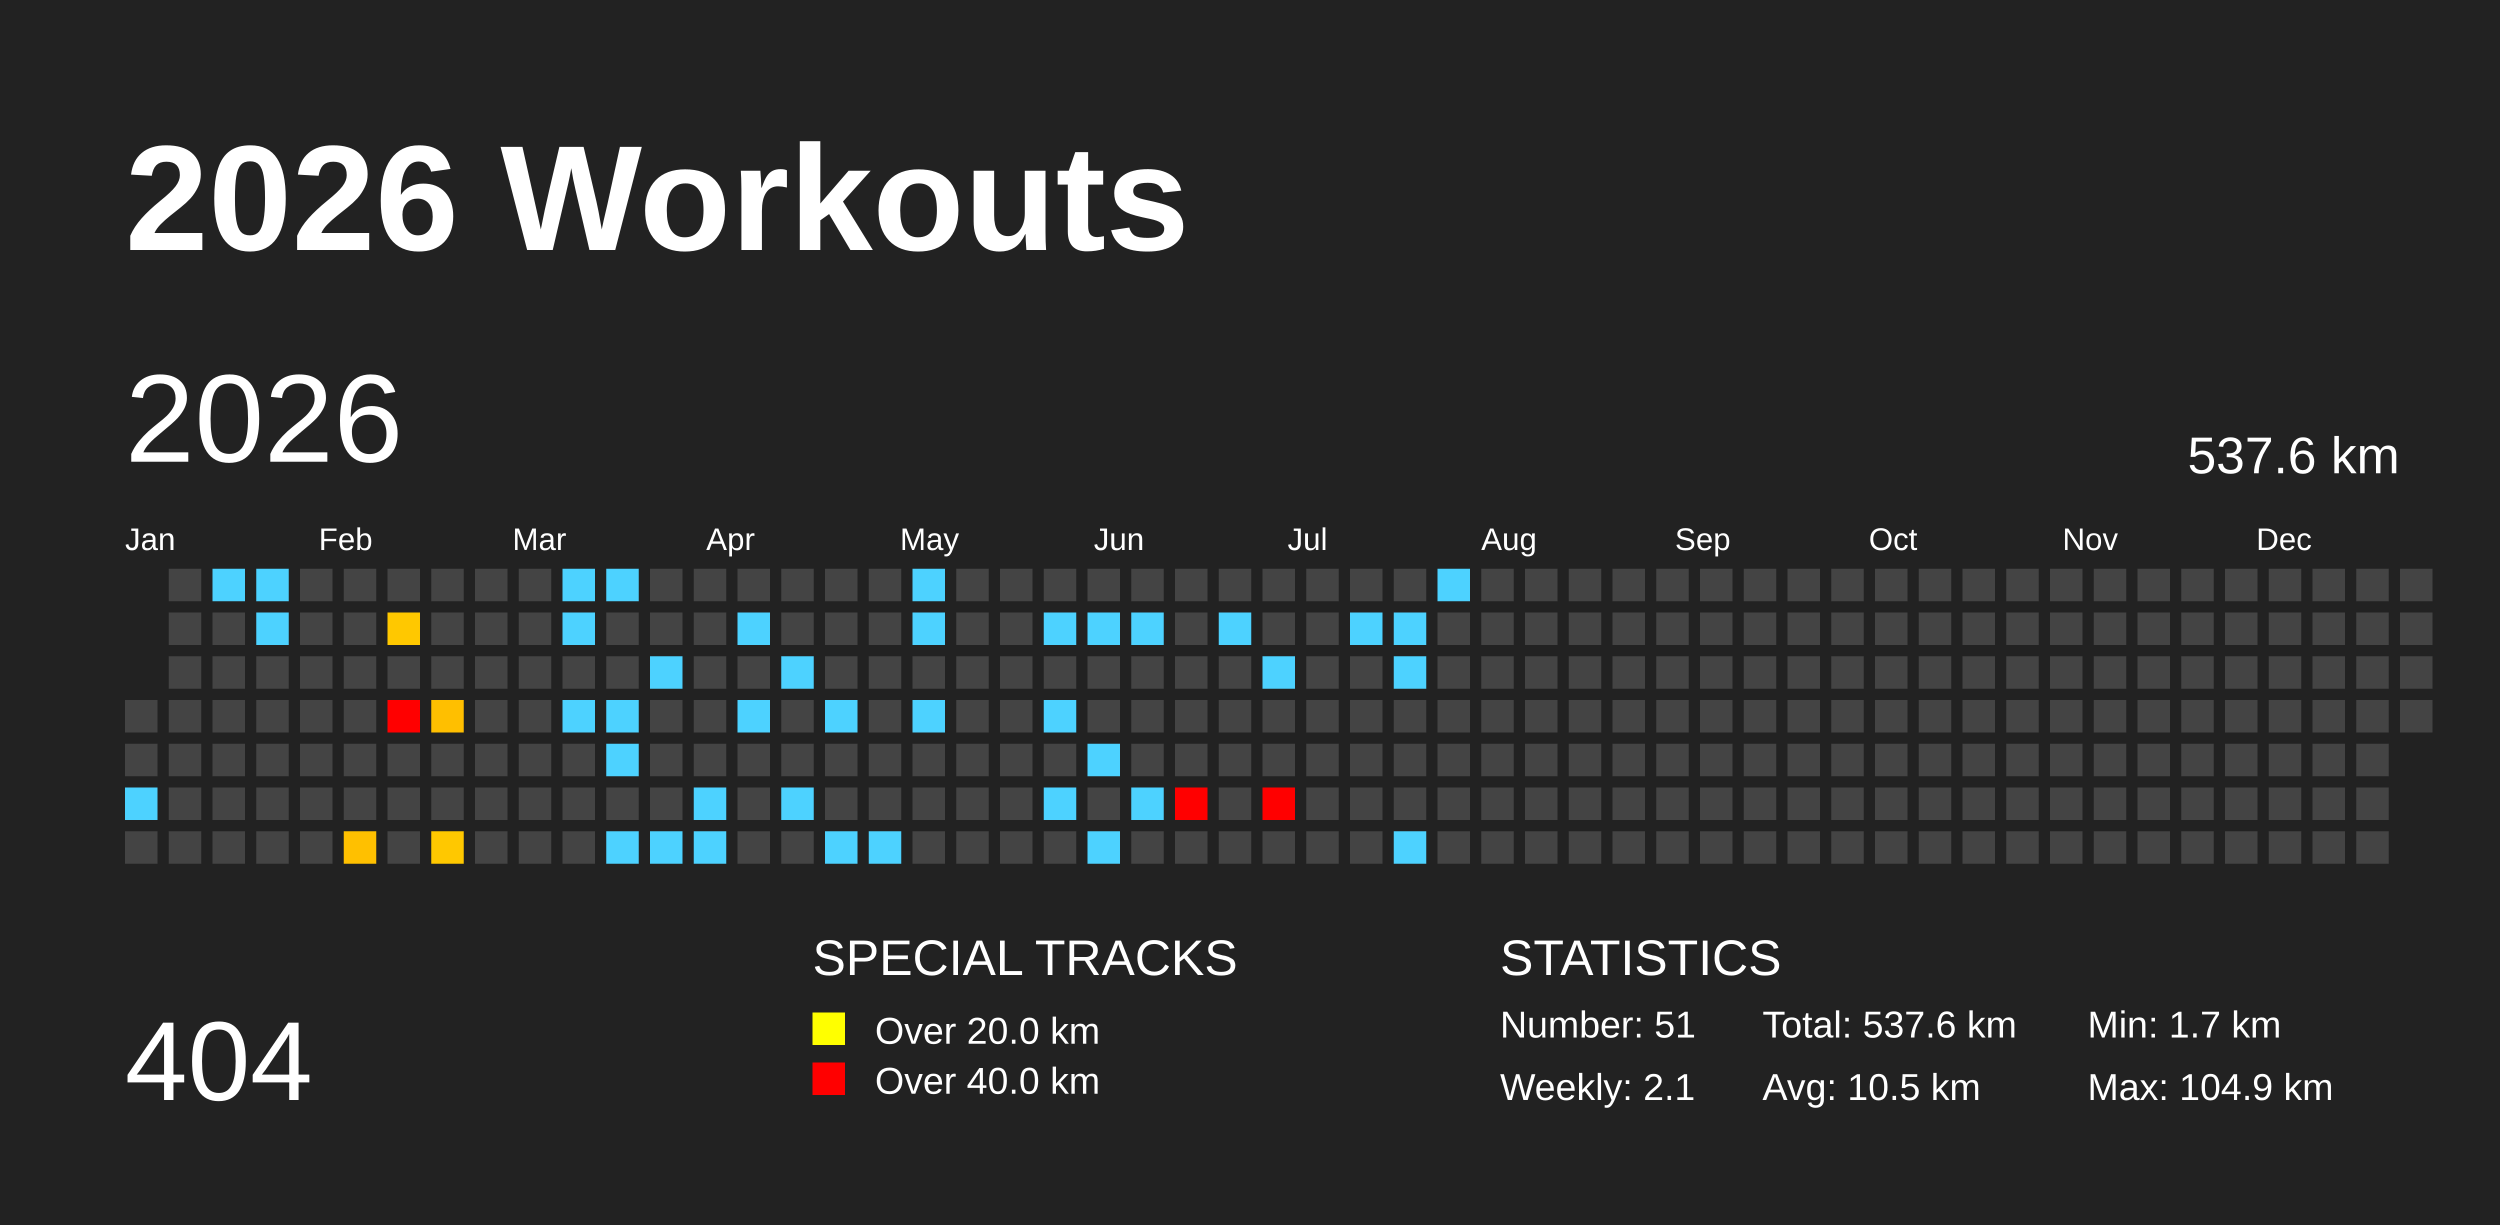
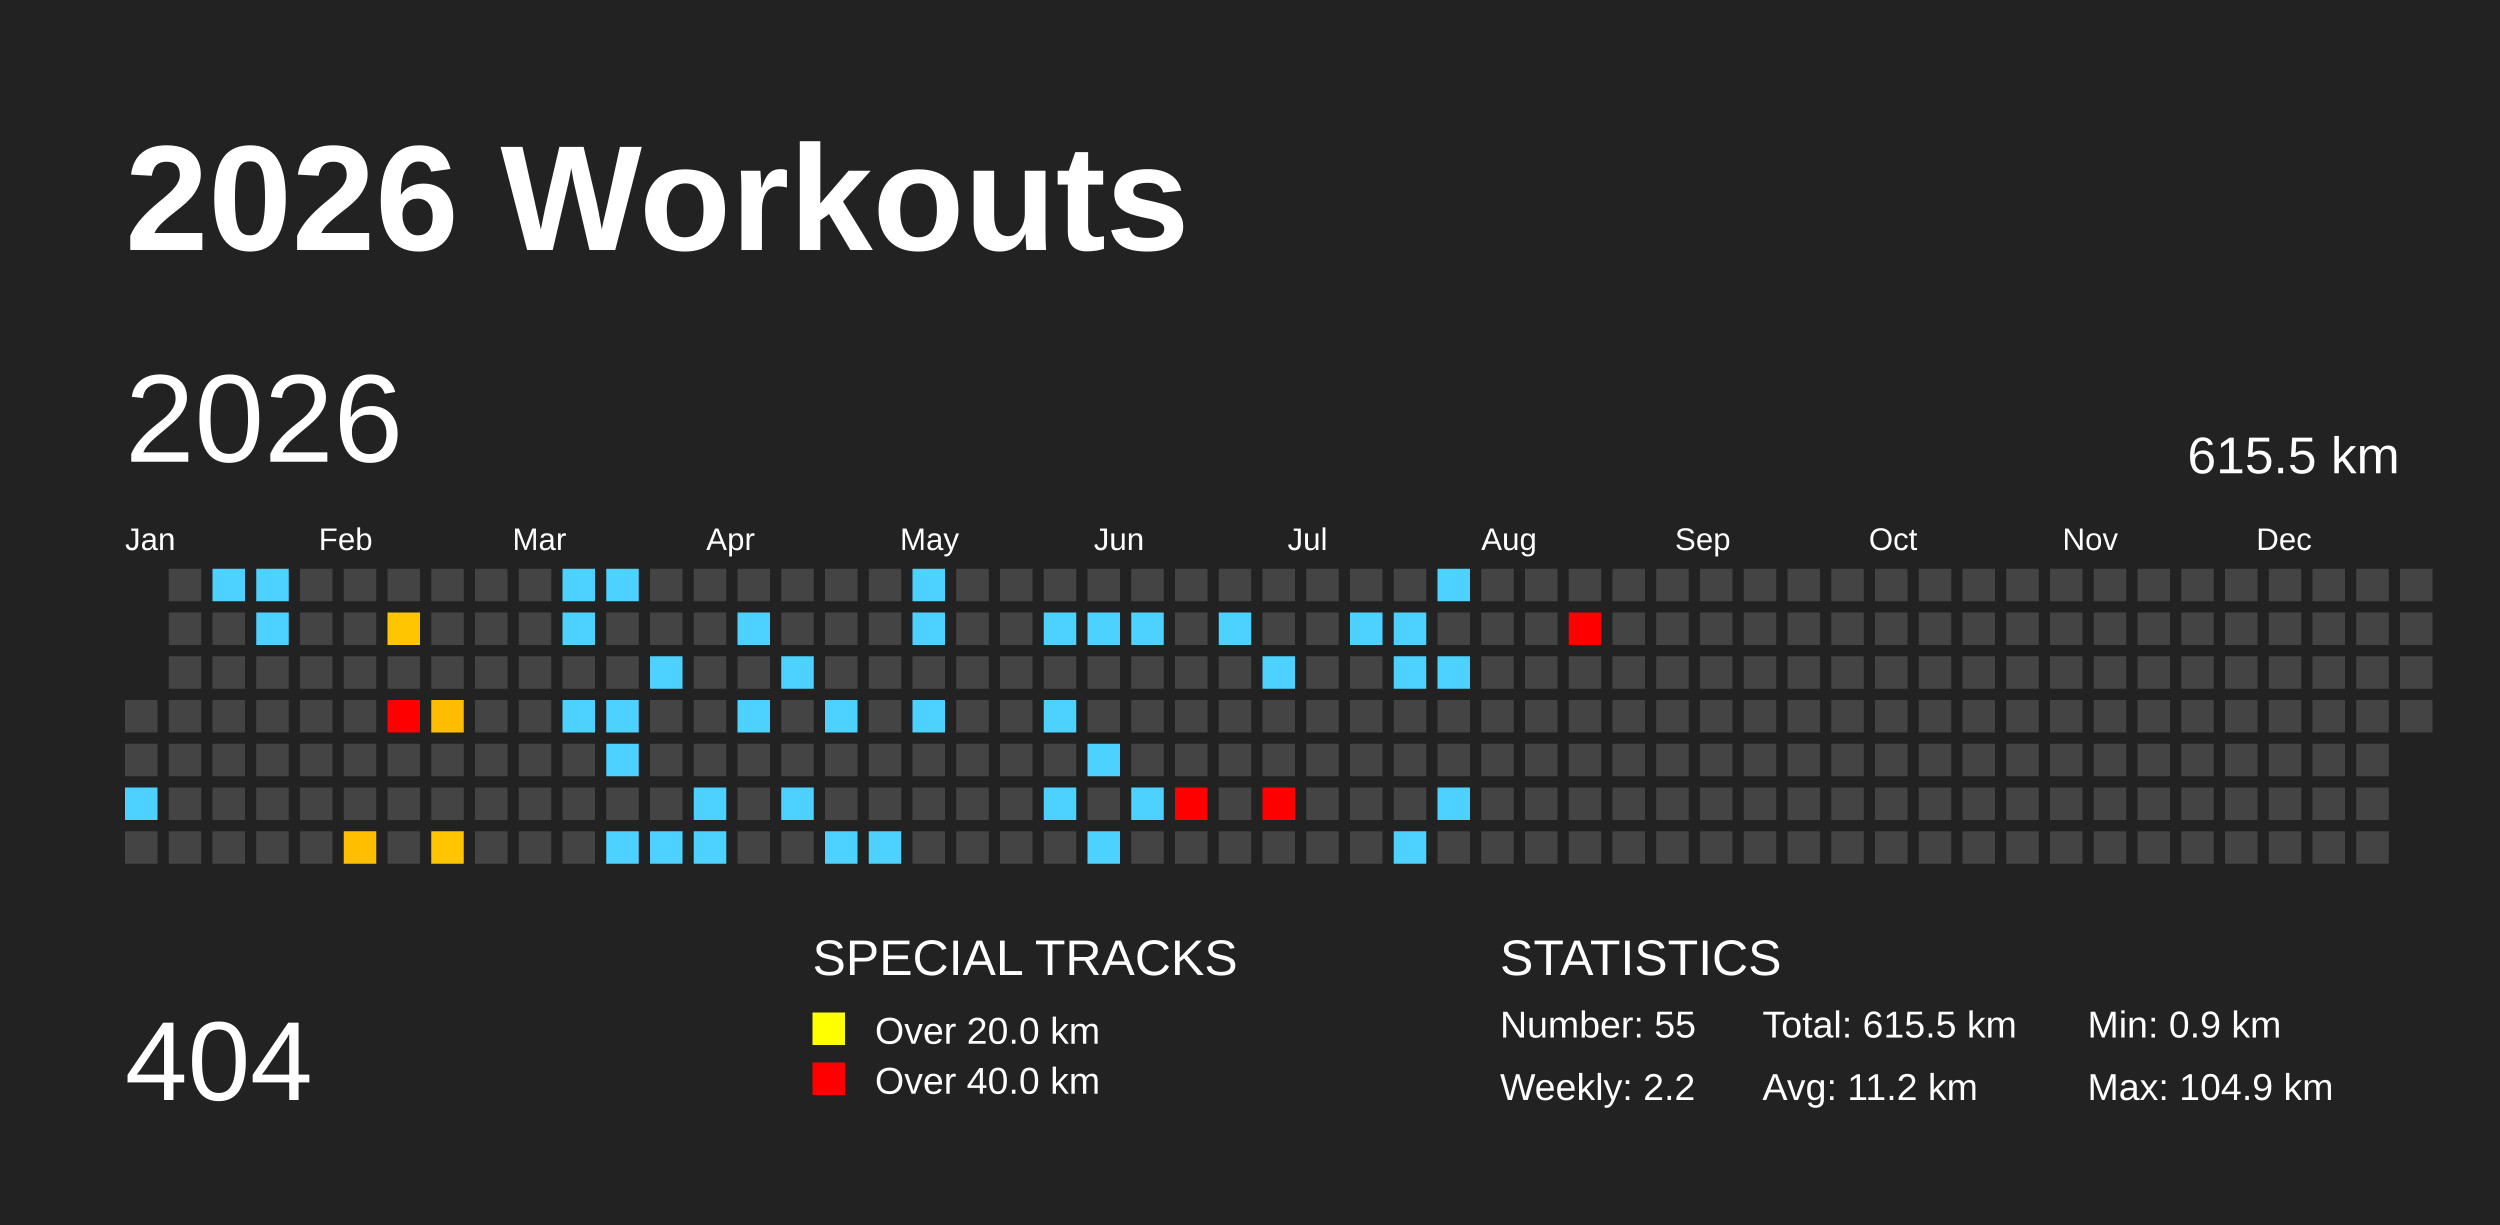
<svg xmlns="http://www.w3.org/2000/svg" baseProfile="full" height="98mm" version="1.1" viewBox="0,0,200,98" width="200mm">
  <defs>
    <pattern height="2" id="indoor-stripe" patternUnits="userSpaceOnUse" width="2">
      <line stroke="white" stroke-opacity="0.45" stroke-width="0.5" x1="0" x2="2" y1="2" y2="0" />
    </pattern>
  </defs>
  <rect fill="#222222" height="98" width="200" x="0" y="0" />
  <text fill="#FFFFFF" style="font-size:12px; font-family:Arial; font-weight:bold;" x="10" y="20">2026 Workouts</text>
  <text fill="#FFFFFF" style="font-size:9px; font-family:Arial" x="10" y="88">404</text>
  <text fill="#FFFFFF" style="font-size:4px; font-family:Arial" x="65" y="78">SPECIAL TRACKS</text>
  <rect fill="yellow" height="2.6" width="2.6" x="65" y="81" />
  <text fill="#FFFFFF" style="font-size:3px; font-family:Arial" x="70" y="83.5">Over 20.0 km</text>
  <rect fill="red" height="2.6" width="2.6" x="65" y="85" />
  <text fill="#FFFFFF" style="font-size:3px; font-family:Arial" x="70" y="87.5">Over 40.0 km</text>
  <text fill="#FFFFFF" style="font-size:4px; font-family:Arial" x="120" y="78">STATISTICS</text>
-   <text fill="#FFFFFF" style="font-size:3px; font-family:Arial" x="120" y="83">Number: 51</text>
-   <text fill="#FFFFFF" style="font-size:3px; font-family:Arial" x="120" y="88">Weekly: 2.1</text>
-   <text fill="#FFFFFF" style="font-size:3px; font-family:Arial" x="141" y="83">Total: 537.6 km</text>
-   <text fill="#FFFFFF" style="font-size:3px; font-family:Arial" x="141" y="88">Avg: 10.5 km</text>
-   <text fill="#FFFFFF" style="font-size:3px; font-family:Arial" x="167" y="83">Min: 1.7 km</text>
+   <text fill="#FFFFFF" style="font-size:3px; font-family:Arial" x="120" y="83">Number: 55</text>
+   <text fill="#FFFFFF" style="font-size:3px; font-family:Arial" x="120" y="88">Weekly: 2.2</text>
+   <text fill="#FFFFFF" style="font-size:3px; font-family:Arial" x="141" y="83">Total: 615.5 km</text>
+   <text fill="#FFFFFF" style="font-size:3px; font-family:Arial" x="141" y="88">Avg: 11.2 km</text>
+   <text fill="#FFFFFF" style="font-size:3px; font-family:Arial" x="167" y="83">Min: 0.9 km</text>
  <text fill="#FFFFFF" style="font-size:3px; font-family:Arial" x="167" y="88">Max: 104.9 km</text>
  <text dominant-baseline="hanging" fill="#FFFFFF" style="font-size:10.0px; font-family:Arial;" x="10" y="30">2026</text>
-   <text dominant-baseline="hanging" fill="#FFFFFF" style="font-size:4.125px; font-family:Arial;" x="175" y="35">537.6 km</text>
+   <text dominant-baseline="hanging" fill="#FFFFFF" style="font-size:4.125px; font-family:Arial;" x="175" y="35">615.5 km</text>
  <text fill="#FFFFFF" style="font-size:2.5px; font-family:Arial" x="10.0" y="44">Jan</text>
  <text fill="#FFFFFF" style="font-size:2.5px; font-family:Arial" x="25.5" y="44">Feb</text>
  <text fill="#FFFFFF" style="font-size:2.5px; font-family:Arial" x="41.0" y="44">Mar</text>
  <text fill="#FFFFFF" style="font-size:2.5px; font-family:Arial" x="56.5" y="44">Apr</text>
  <text fill="#FFFFFF" style="font-size:2.5px; font-family:Arial" x="72.0" y="44">May</text>
  <text fill="#FFFFFF" style="font-size:2.5px; font-family:Arial" x="87.5" y="44">Jun</text>
  <text fill="#FFFFFF" style="font-size:2.5px; font-family:Arial" x="103.0" y="44">Jul</text>
  <text fill="#FFFFFF" style="font-size:2.5px; font-family:Arial" x="118.5" y="44">Aug</text>
  <text fill="#FFFFFF" style="font-size:2.5px; font-family:Arial" x="134.0" y="44">Sep</text>
  <text fill="#FFFFFF" style="font-size:2.5px; font-family:Arial" x="149.5" y="44">Oct</text>
  <text fill="#FFFFFF" style="font-size:2.5px; font-family:Arial" x="165.0" y="44">Nov</text>
  <text fill="#FFFFFF" style="font-size:2.5px; font-family:Arial" x="180.5" y="44">Dec</text>
  <rect fill="#444444" height="2.6" width="2.6" x="10.0" y="56.0" />
  <rect fill="#444444" height="2.6" width="2.6" x="10.0" y="59.5" />
  <rect fill="#4dd2ff" height="2.6" width="2.6" x="10.0" y="63.0" />
  <rect fill="#444444" height="2.6" width="2.6" x="10.0" y="66.5" />
  <rect fill="#444444" height="2.6" width="2.6" x="13.5" y="45.5" />
  <rect fill="#444444" height="2.6" width="2.6" x="13.5" y="49.0" />
  <rect fill="#444444" height="2.6" width="2.6" x="13.5" y="52.5" />
  <rect fill="#444444" height="2.6" width="2.6" x="13.5" y="56.0" />
  <rect fill="#444444" height="2.6" width="2.6" x="13.5" y="59.5" />
  <rect fill="#444444" height="2.6" width="2.6" x="13.5" y="63.0" />
  <rect fill="#444444" height="2.6" width="2.6" x="13.5" y="66.5" />
  <rect fill="#4dd2ff" height="2.6" width="2.6" x="17.0" y="45.5" />
  <rect fill="#444444" height="2.6" width="2.6" x="17.0" y="49.0" />
  <rect fill="#444444" height="2.6" width="2.6" x="17.0" y="52.5" />
  <rect fill="#444444" height="2.6" width="2.6" x="17.0" y="56.0" />
  <rect fill="#444444" height="2.6" width="2.6" x="17.0" y="59.5" />
  <rect fill="#444444" height="2.6" width="2.6" x="17.0" y="63.0" />
  <rect fill="#444444" height="2.6" width="2.6" x="17.0" y="66.5" />
  <rect fill="#4dd2ff" height="2.6" width="2.6" x="20.5" y="45.5" />
  <rect fill="#4dd2ff" height="2.6" width="2.6" x="20.5" y="49.0" />
  <rect fill="#444444" height="2.6" width="2.6" x="20.5" y="52.5" />
  <rect fill="#444444" height="2.6" width="2.6" x="20.5" y="56.0" />
  <rect fill="#444444" height="2.6" width="2.6" x="20.5" y="59.5" />
  <rect fill="#444444" height="2.6" width="2.6" x="20.5" y="63.0" />
  <rect fill="#444444" height="2.6" width="2.6" x="20.5" y="66.5" />
  <rect fill="#444444" height="2.6" width="2.6" x="24.0" y="45.5" />
  <rect fill="#444444" height="2.6" width="2.6" x="24.0" y="49.0" />
  <rect fill="#444444" height="2.6" width="2.6" x="24.0" y="52.5" />
  <rect fill="#444444" height="2.6" width="2.6" x="24.0" y="56.0" />
  <rect fill="#444444" height="2.6" width="2.6" x="24.0" y="59.5" />
  <rect fill="#444444" height="2.6" width="2.6" x="24.0" y="63.0" />
  <rect fill="#444444" height="2.6" width="2.6" x="24.0" y="66.5" />
  <rect fill="#444444" height="2.6" width="2.6" x="27.5" y="45.5" />
  <rect fill="#444444" height="2.6" width="2.6" x="27.5" y="49.0" />
  <rect fill="#444444" height="2.6" width="2.6" x="27.5" y="52.5" />
  <rect fill="#444444" height="2.6" width="2.6" x="27.5" y="56.0" />
  <rect fill="#444444" height="2.6" width="2.6" x="27.5" y="59.5" />
  <rect fill="#444444" height="2.6" width="2.6" x="27.5" y="63.0" />
-   <rect fill="#ffc000" height="2.6" width="2.6" x="27.5" y="66.5" />
+   <rect fill="#ffbf00" height="2.6" width="2.6" x="27.5" y="66.5" />
  <rect fill="#444444" height="2.6" width="2.6" x="31.0" y="45.5" />
-   <rect fill="#ffc800" height="2.6" width="2.6" x="31.0" y="49.0" />
+   <rect fill="#ffc600" height="2.6" width="2.6" x="31.0" y="49.0" />
  <rect fill="#444444" height="2.6" width="2.6" x="31.0" y="52.5" />
  <rect fill="red" height="2.6" width="2.6" x="31.0" y="56.0" />
  <rect fill="#444444" height="2.6" width="2.6" x="31.0" y="59.5" />
  <rect fill="#444444" height="2.6" width="2.6" x="31.0" y="63.0" />
  <rect fill="#444444" height="2.6" width="2.6" x="31.0" y="66.5" />
  <rect fill="#444444" height="2.6" width="2.6" x="34.5" y="45.5" />
  <rect fill="#444444" height="2.6" width="2.6" x="34.5" y="49.0" />
  <rect fill="#444444" height="2.6" width="2.6" x="34.5" y="52.5" />
-   <rect fill="#ffbf00" height="2.6" width="2.6" x="34.5" y="56.0" />
+   <rect fill="#ffbd00" height="2.6" width="2.6" x="34.5" y="56.0" />
  <rect fill="#444444" height="2.6" width="2.6" x="34.5" y="59.5" />
  <rect fill="#444444" height="2.6" width="2.6" x="34.5" y="63.0" />
-   <rect fill="#ffc800" height="2.6" width="2.6" x="34.5" y="66.5" />
+   <rect fill="#ffc600" height="2.6" width="2.6" x="34.5" y="66.5" />
  <rect fill="#444444" height="2.6" width="2.6" x="38.0" y="45.5" />
  <rect fill="#444444" height="2.6" width="2.6" x="38.0" y="49.0" />
  <rect fill="#444444" height="2.6" width="2.6" x="38.0" y="52.5" />
  <rect fill="#444444" height="2.6" width="2.6" x="38.0" y="56.0" />
  <rect fill="#444444" height="2.6" width="2.6" x="38.0" y="59.5" />
  <rect fill="#444444" height="2.6" width="2.6" x="38.0" y="63.0" />
  <rect fill="#444444" height="2.6" width="2.6" x="38.0" y="66.5" />
  <rect fill="#444444" height="2.6" width="2.6" x="41.5" y="45.5" />
  <rect fill="#444444" height="2.6" width="2.6" x="41.5" y="49.0" />
  <rect fill="#444444" height="2.6" width="2.6" x="41.5" y="52.5" />
  <rect fill="#444444" height="2.6" width="2.6" x="41.5" y="56.0" />
  <rect fill="#444444" height="2.6" width="2.6" x="41.5" y="59.5" />
  <rect fill="#444444" height="2.6" width="2.6" x="41.5" y="63.0" />
  <rect fill="#444444" height="2.6" width="2.6" x="41.5" y="66.5" />
  <rect fill="#4dd2ff" height="2.6" width="2.6" x="45.0" y="45.5" />
  <rect fill="#4dd2ff" height="2.6" width="2.6" x="45.0" y="49.0" />
  <rect fill="#444444" height="2.6" width="2.6" x="45.0" y="52.5" />
  <rect fill="#4dd2ff" height="2.6" width="2.6" x="45.0" y="56.0" />
  <rect fill="#444444" height="2.6" width="2.6" x="45.0" y="59.5" />
  <rect fill="#444444" height="2.6" width="2.6" x="45.0" y="63.0" />
  <rect fill="#444444" height="2.6" width="2.6" x="45.0" y="66.5" />
  <rect fill="#4dd2ff" height="2.6" width="2.6" x="48.5" y="45.5" />
  <rect fill="#444444" height="2.6" width="2.6" x="48.5" y="49.0" />
  <rect fill="#444444" height="2.6" width="2.6" x="48.5" y="52.5" />
  <rect fill="#4dd2ff" height="2.6" width="2.6" x="48.5" y="56.0" />
  <rect fill="#4dd2ff" height="2.6" width="2.6" x="48.5" y="59.5" />
  <rect fill="#444444" height="2.6" width="2.6" x="48.5" y="63.0" />
  <rect fill="#4dd2ff" height="2.6" width="2.6" x="48.5" y="66.5" />
  <rect fill="#444444" height="2.6" width="2.6" x="52.0" y="45.5" />
  <rect fill="#444444" height="2.6" width="2.6" x="52.0" y="49.0" />
  <rect fill="#4dd2ff" height="2.6" width="2.6" x="52.0" y="52.5" />
  <rect fill="#444444" height="2.6" width="2.6" x="52.0" y="56.0" />
  <rect fill="#444444" height="2.6" width="2.6" x="52.0" y="59.5" />
  <rect fill="#444444" height="2.6" width="2.6" x="52.0" y="63.0" />
  <rect fill="#4dd2ff" height="2.6" width="2.6" x="52.0" y="66.5" />
  <rect fill="#444444" height="2.6" width="2.6" x="55.5" y="45.5" />
  <rect fill="#444444" height="2.6" width="2.6" x="55.5" y="49.0" />
  <rect fill="#444444" height="2.6" width="2.6" x="55.5" y="52.5" />
  <rect fill="#444444" height="2.6" width="2.6" x="55.5" y="56.0" />
  <rect fill="#444444" height="2.6" width="2.6" x="55.5" y="59.5" />
  <rect fill="#4dd2ff" height="2.6" width="2.6" x="55.5" y="63.0" />
  <rect fill="#4dd2ff" height="2.6" width="2.6" x="55.5" y="66.5" />
  <rect fill="#444444" height="2.6" width="2.6" x="59.0" y="45.5" />
  <rect fill="#4dd2ff" height="2.6" width="2.6" x="59.0" y="49.0" />
  <rect fill="#444444" height="2.6" width="2.6" x="59.0" y="52.5" />
  <rect fill="#4dd2ff" height="2.6" width="2.6" x="59.0" y="56.0" />
  <rect fill="#444444" height="2.6" width="2.6" x="59.0" y="59.5" />
  <rect fill="#444444" height="2.6" width="2.6" x="59.0" y="63.0" />
  <rect fill="#444444" height="2.6" width="2.6" x="59.0" y="66.5" />
  <rect fill="#444444" height="2.6" width="2.6" x="62.5" y="45.5" />
  <rect fill="#444444" height="2.6" width="2.6" x="62.5" y="49.0" />
  <rect fill="#4dd2ff" height="2.6" width="2.6" x="62.5" y="52.5" />
  <rect fill="#444444" height="2.6" width="2.6" x="62.5" y="56.0" />
  <rect fill="#444444" height="2.6" width="2.6" x="62.5" y="59.5" />
  <rect fill="#4dd2ff" height="2.6" width="2.6" x="62.5" y="63.0" />
  <rect fill="#444444" height="2.6" width="2.6" x="62.5" y="66.5" />
  <rect fill="#444444" height="2.6" width="2.6" x="66.0" y="45.5" />
  <rect fill="#444444" height="2.6" width="2.6" x="66.0" y="49.0" />
  <rect fill="#444444" height="2.6" width="2.6" x="66.0" y="52.5" />
  <rect fill="#4dd2ff" height="2.6" width="2.6" x="66.0" y="56.0" />
  <rect fill="#444444" height="2.6" width="2.6" x="66.0" y="59.5" />
  <rect fill="#444444" height="2.6" width="2.6" x="66.0" y="63.0" />
  <rect fill="#4dd2ff" height="2.6" width="2.6" x="66.0" y="66.5" />
  <rect fill="#444444" height="2.6" width="2.6" x="69.5" y="45.5" />
  <rect fill="#444444" height="2.6" width="2.6" x="69.5" y="49.0" />
  <rect fill="#444444" height="2.6" width="2.6" x="69.5" y="52.5" />
  <rect fill="#444444" height="2.6" width="2.6" x="69.5" y="56.0" />
  <rect fill="#444444" height="2.6" width="2.6" x="69.5" y="59.5" />
  <rect fill="#444444" height="2.6" width="2.6" x="69.5" y="63.0" />
  <rect fill="#4dd2ff" height="2.6" width="2.6" x="69.5" y="66.5" />
  <rect fill="#4dd2ff" height="2.6" width="2.6" x="73.0" y="45.5" />
  <rect fill="#4dd2ff" height="2.6" width="2.6" x="73.0" y="49.0" />
  <rect fill="#444444" height="2.6" width="2.6" x="73.0" y="52.5" />
  <rect fill="#4dd2ff" height="2.6" width="2.6" x="73.0" y="56.0" />
  <rect fill="#444444" height="2.6" width="2.6" x="73.0" y="59.5" />
  <rect fill="#444444" height="2.6" width="2.6" x="73.0" y="63.0" />
  <rect fill="#444444" height="2.6" width="2.6" x="73.0" y="66.5" />
  <rect fill="#444444" height="2.6" width="2.6" x="76.5" y="45.5" />
  <rect fill="#444444" height="2.6" width="2.6" x="76.5" y="49.0" />
  <rect fill="#444444" height="2.6" width="2.6" x="76.5" y="52.5" />
  <rect fill="#444444" height="2.6" width="2.6" x="76.5" y="56.0" />
  <rect fill="#444444" height="2.6" width="2.6" x="76.5" y="59.5" />
  <rect fill="#444444" height="2.6" width="2.6" x="76.5" y="63.0" />
  <rect fill="#444444" height="2.6" width="2.6" x="76.5" y="66.5" />
  <rect fill="#444444" height="2.6" width="2.6" x="80.0" y="45.5" />
  <rect fill="#444444" height="2.6" width="2.6" x="80.0" y="49.0" />
  <rect fill="#444444" height="2.6" width="2.6" x="80.0" y="52.5" />
  <rect fill="#444444" height="2.6" width="2.6" x="80.0" y="56.0" />
  <rect fill="#444444" height="2.6" width="2.6" x="80.0" y="59.5" />
  <rect fill="#444444" height="2.6" width="2.6" x="80.0" y="63.0" />
  <rect fill="#444444" height="2.6" width="2.6" x="80.0" y="66.5" />
  <rect fill="#444444" height="2.6" width="2.6" x="83.5" y="45.5" />
  <rect fill="#4dd2ff" height="2.6" width="2.6" x="83.5" y="49.0" />
  <rect fill="#444444" height="2.6" width="2.6" x="83.5" y="52.5" />
  <rect fill="#4dd2ff" height="2.6" width="2.6" x="83.5" y="56.0" />
  <rect fill="#444444" height="2.6" width="2.6" x="83.5" y="59.5" />
  <rect fill="#4dd2ff" height="2.6" width="2.6" x="83.5" y="63.0" />
  <rect fill="#444444" height="2.6" width="2.6" x="83.5" y="66.5" />
  <rect fill="#444444" height="2.6" width="2.6" x="87.0" y="45.5" />
  <rect fill="#4dd2ff" height="2.6" width="2.6" x="87.0" y="49.0" />
  <rect fill="#444444" height="2.6" width="2.6" x="87.0" y="52.5" />
  <rect fill="#444444" height="2.6" width="2.6" x="87.0" y="56.0" />
  <rect fill="#4dd2ff" height="2.6" width="2.6" x="87.0" y="59.5" />
  <rect fill="#444444" height="2.6" width="2.6" x="87.0" y="63.0" />
  <rect fill="#4dd2ff" height="2.6" width="2.6" x="87.0" y="66.5" />
  <rect fill="#444444" height="2.6" width="2.6" x="90.5" y="45.5" />
  <rect fill="#4dd2ff" height="2.6" width="2.6" x="90.5" y="49.0" />
  <rect fill="#444444" height="2.6" width="2.6" x="90.5" y="52.5" />
  <rect fill="#444444" height="2.6" width="2.6" x="90.5" y="56.0" />
  <rect fill="#444444" height="2.6" width="2.6" x="90.5" y="59.5" />
  <rect fill="#4dd2ff" height="2.6" width="2.6" x="90.5" y="63.0" />
  <rect fill="#444444" height="2.6" width="2.6" x="90.5" y="66.5" />
  <rect fill="#444444" height="2.6" width="2.6" x="94.0" y="45.5" />
  <rect fill="#444444" height="2.6" width="2.6" x="94.0" y="49.0" />
  <rect fill="#444444" height="2.6" width="2.6" x="94.0" y="52.5" />
  <rect fill="#444444" height="2.6" width="2.6" x="94.0" y="56.0" />
  <rect fill="#444444" height="2.6" width="2.6" x="94.0" y="59.5" />
  <rect fill="red" height="2.6" width="2.6" x="94.0" y="63.0" />
  <rect fill="#444444" height="2.6" width="2.6" x="94.0" y="66.5" />
  <rect fill="#444444" height="2.6" width="2.6" x="97.5" y="45.5" />
  <rect fill="#4dd2ff" height="2.6" width="2.6" x="97.5" y="49.0" />
  <rect fill="#444444" height="2.6" width="2.6" x="97.5" y="52.5" />
  <rect fill="#444444" height="2.6" width="2.6" x="97.5" y="56.0" />
  <rect fill="#444444" height="2.6" width="2.6" x="97.5" y="59.5" />
  <rect fill="#444444" height="2.6" width="2.6" x="97.5" y="63.0" />
  <rect fill="#444444" height="2.6" width="2.6" x="97.5" y="66.5" />
  <rect fill="#444444" height="2.6" width="2.6" x="101.0" y="45.5" />
  <rect fill="#444444" height="2.6" width="2.6" x="101.0" y="49.0" />
  <rect fill="#4dd2ff" height="2.6" width="2.6" x="101.0" y="52.5" />
  <rect fill="#444444" height="2.6" width="2.6" x="101.0" y="56.0" />
  <rect fill="#444444" height="2.6" width="2.6" x="101.0" y="59.5" />
  <rect fill="red" height="2.6" width="2.6" x="101.0" y="63.0" />
  <rect fill="#444444" height="2.6" width="2.6" x="101.0" y="66.5" />
  <rect fill="#444444" height="2.6" width="2.6" x="104.5" y="45.5" />
  <rect fill="#444444" height="2.6" width="2.6" x="104.5" y="49.0" />
  <rect fill="#444444" height="2.6" width="2.6" x="104.5" y="52.5" />
  <rect fill="#444444" height="2.6" width="2.6" x="104.5" y="56.0" />
  <rect fill="#444444" height="2.6" width="2.6" x="104.5" y="59.5" />
  <rect fill="#444444" height="2.6" width="2.6" x="104.5" y="63.0" />
  <rect fill="#444444" height="2.6" width="2.6" x="104.5" y="66.5" />
  <rect fill="#444444" height="2.6" width="2.6" x="108.0" y="45.5" />
  <rect fill="#4dd2ff" height="2.6" width="2.6" x="108.0" y="49.0" />
  <rect fill="#444444" height="2.6" width="2.6" x="108.0" y="52.5" />
  <rect fill="#444444" height="2.6" width="2.6" x="108.0" y="56.0" />
  <rect fill="#444444" height="2.6" width="2.6" x="108.0" y="59.5" />
  <rect fill="#444444" height="2.6" width="2.6" x="108.0" y="63.0" />
  <rect fill="#444444" height="2.6" width="2.6" x="108.0" y="66.5" />
  <rect fill="#444444" height="2.6" width="2.6" x="111.5" y="45.5" />
  <rect fill="#4dd2ff" height="2.6" width="2.6" x="111.5" y="49.0" />
  <rect fill="#4dd2ff" height="2.6" width="2.6" x="111.5" y="52.5" />
  <rect fill="#444444" height="2.6" width="2.6" x="111.5" y="56.0" />
  <rect fill="#444444" height="2.6" width="2.6" x="111.5" y="59.5" />
  <rect fill="#444444" height="2.6" width="2.6" x="111.5" y="63.0" />
  <rect fill="#4dd2ff" height="2.6" width="2.6" x="111.5" y="66.5" />
  <rect fill="#4dd2ff" height="2.6" width="2.6" x="115.0" y="45.5" />
  <rect fill="#444444" height="2.6" width="2.6" x="115.0" y="49.0" />
-   <rect fill="#444444" height="2.6" width="2.6" x="115.0" y="52.5" />
+   <rect fill="#4dd2ff" height="2.6" width="2.6" x="115.0" y="52.5" />
  <rect fill="#444444" height="2.6" width="2.6" x="115.0" y="56.0" />
  <rect fill="#444444" height="2.6" width="2.6" x="115.0" y="59.5" />
-   <rect fill="#444444" height="2.6" width="2.6" x="115.0" y="63.0" />
+   <rect fill="#4dd2ff" height="2.6" width="2.6" x="115.0" y="63.0" />
  <rect fill="#444444" height="2.6" width="2.6" x="115.0" y="66.5" />
  <rect fill="#444444" height="2.6" width="2.6" x="118.5" y="45.5" />
  <rect fill="#444444" height="2.6" width="2.6" x="118.5" y="49.0" />
  <rect fill="#444444" height="2.6" width="2.6" x="118.5" y="52.5" />
  <rect fill="#444444" height="2.6" width="2.6" x="118.5" y="56.0" />
  <rect fill="#444444" height="2.6" width="2.6" x="118.5" y="59.5" />
  <rect fill="#444444" height="2.6" width="2.6" x="118.5" y="63.0" />
  <rect fill="#444444" height="2.6" width="2.6" x="118.5" y="66.5" />
  <rect fill="#444444" height="2.6" width="2.6" x="122.0" y="45.5" />
  <rect fill="#444444" height="2.6" width="2.6" x="122.0" y="49.0" />
  <rect fill="#444444" height="2.6" width="2.6" x="122.0" y="52.5" />
  <rect fill="#444444" height="2.6" width="2.6" x="122.0" y="56.0" />
  <rect fill="#444444" height="2.6" width="2.6" x="122.0" y="59.5" />
  <rect fill="#444444" height="2.6" width="2.6" x="122.0" y="63.0" />
  <rect fill="#444444" height="2.6" width="2.6" x="122.0" y="66.5" />
  <rect fill="#444444" height="2.6" width="2.6" x="125.5" y="45.5" />
-   <rect fill="#444444" height="2.6" width="2.6" x="125.5" y="49.0" />
+   <rect fill="red" height="2.6" width="2.6" x="125.5" y="49.0" />
  <rect fill="#444444" height="2.6" width="2.6" x="125.5" y="52.5" />
  <rect fill="#444444" height="2.6" width="2.6" x="125.5" y="56.0" />
  <rect fill="#444444" height="2.6" width="2.6" x="125.5" y="59.5" />
  <rect fill="#444444" height="2.6" width="2.6" x="125.5" y="63.0" />
  <rect fill="#444444" height="2.6" width="2.6" x="125.5" y="66.5" />
  <rect fill="#444444" height="2.6" width="2.6" x="129.0" y="45.5" />
  <rect fill="#444444" height="2.6" width="2.6" x="129.0" y="49.0" />
  <rect fill="#444444" height="2.6" width="2.6" x="129.0" y="52.5" />
  <rect fill="#444444" height="2.6" width="2.6" x="129.0" y="56.0" />
  <rect fill="#444444" height="2.6" width="2.6" x="129.0" y="59.5" />
  <rect fill="#444444" height="2.6" width="2.6" x="129.0" y="63.0" />
  <rect fill="#444444" height="2.6" width="2.6" x="129.0" y="66.5" />
  <rect fill="#444444" height="2.6" width="2.6" x="132.5" y="45.5" />
  <rect fill="#444444" height="2.6" width="2.6" x="132.5" y="49.0" />
  <rect fill="#444444" height="2.6" width="2.6" x="132.5" y="52.5" />
  <rect fill="#444444" height="2.6" width="2.6" x="132.5" y="56.0" />
  <rect fill="#444444" height="2.6" width="2.6" x="132.5" y="59.5" />
  <rect fill="#444444" height="2.6" width="2.6" x="132.5" y="63.0" />
  <rect fill="#444444" height="2.6" width="2.6" x="132.5" y="66.5" />
  <rect fill="#444444" height="2.6" width="2.6" x="136.0" y="45.5" />
  <rect fill="#444444" height="2.6" width="2.6" x="136.0" y="49.0" />
  <rect fill="#444444" height="2.6" width="2.6" x="136.0" y="52.5" />
  <rect fill="#444444" height="2.6" width="2.6" x="136.0" y="56.0" />
  <rect fill="#444444" height="2.6" width="2.6" x="136.0" y="59.5" />
  <rect fill="#444444" height="2.6" width="2.6" x="136.0" y="63.0" />
  <rect fill="#444444" height="2.6" width="2.6" x="136.0" y="66.5" />
  <rect fill="#444444" height="2.6" width="2.6" x="139.5" y="45.5" />
  <rect fill="#444444" height="2.6" width="2.6" x="139.5" y="49.0" />
  <rect fill="#444444" height="2.6" width="2.6" x="139.5" y="52.5" />
  <rect fill="#444444" height="2.6" width="2.6" x="139.5" y="56.0" />
  <rect fill="#444444" height="2.6" width="2.6" x="139.5" y="59.5" />
  <rect fill="#444444" height="2.6" width="2.6" x="139.5" y="63.0" />
  <rect fill="#444444" height="2.6" width="2.6" x="139.5" y="66.5" />
  <rect fill="#444444" height="2.6" width="2.6" x="143.0" y="45.5" />
  <rect fill="#444444" height="2.6" width="2.6" x="143.0" y="49.0" />
  <rect fill="#444444" height="2.6" width="2.6" x="143.0" y="52.5" />
  <rect fill="#444444" height="2.6" width="2.6" x="143.0" y="56.0" />
  <rect fill="#444444" height="2.6" width="2.6" x="143.0" y="59.5" />
  <rect fill="#444444" height="2.6" width="2.6" x="143.0" y="63.0" />
  <rect fill="#444444" height="2.6" width="2.6" x="143.0" y="66.5" />
  <rect fill="#444444" height="2.6" width="2.6" x="146.5" y="45.5" />
  <rect fill="#444444" height="2.6" width="2.6" x="146.5" y="49.0" />
  <rect fill="#444444" height="2.6" width="2.6" x="146.5" y="52.5" />
  <rect fill="#444444" height="2.6" width="2.6" x="146.5" y="56.0" />
  <rect fill="#444444" height="2.6" width="2.6" x="146.5" y="59.5" />
  <rect fill="#444444" height="2.6" width="2.6" x="146.5" y="63.0" />
  <rect fill="#444444" height="2.6" width="2.6" x="146.5" y="66.5" />
  <rect fill="#444444" height="2.6" width="2.6" x="150.0" y="45.5" />
  <rect fill="#444444" height="2.6" width="2.6" x="150.0" y="49.0" />
  <rect fill="#444444" height="2.6" width="2.6" x="150.0" y="52.5" />
  <rect fill="#444444" height="2.6" width="2.6" x="150.0" y="56.0" />
  <rect fill="#444444" height="2.6" width="2.6" x="150.0" y="59.5" />
  <rect fill="#444444" height="2.6" width="2.6" x="150.0" y="63.0" />
  <rect fill="#444444" height="2.6" width="2.6" x="150.0" y="66.5" />
  <rect fill="#444444" height="2.6" width="2.6" x="153.5" y="45.5" />
  <rect fill="#444444" height="2.6" width="2.6" x="153.5" y="49.0" />
  <rect fill="#444444" height="2.6" width="2.6" x="153.5" y="52.5" />
  <rect fill="#444444" height="2.6" width="2.6" x="153.5" y="56.0" />
  <rect fill="#444444" height="2.6" width="2.6" x="153.5" y="59.5" />
  <rect fill="#444444" height="2.6" width="2.6" x="153.5" y="63.0" />
  <rect fill="#444444" height="2.6" width="2.6" x="153.5" y="66.5" />
  <rect fill="#444444" height="2.6" width="2.6" x="157.0" y="45.5" />
  <rect fill="#444444" height="2.6" width="2.6" x="157.0" y="49.0" />
  <rect fill="#444444" height="2.6" width="2.6" x="157.0" y="52.5" />
  <rect fill="#444444" height="2.6" width="2.6" x="157.0" y="56.0" />
  <rect fill="#444444" height="2.6" width="2.6" x="157.0" y="59.5" />
  <rect fill="#444444" height="2.6" width="2.6" x="157.0" y="63.0" />
  <rect fill="#444444" height="2.6" width="2.6" x="157.0" y="66.5" />
  <rect fill="#444444" height="2.6" width="2.6" x="160.5" y="45.5" />
  <rect fill="#444444" height="2.6" width="2.6" x="160.5" y="49.0" />
  <rect fill="#444444" height="2.6" width="2.6" x="160.5" y="52.5" />
  <rect fill="#444444" height="2.6" width="2.6" x="160.5" y="56.0" />
  <rect fill="#444444" height="2.6" width="2.6" x="160.5" y="59.5" />
  <rect fill="#444444" height="2.6" width="2.6" x="160.5" y="63.0" />
  <rect fill="#444444" height="2.6" width="2.6" x="160.5" y="66.5" />
  <rect fill="#444444" height="2.6" width="2.6" x="164.0" y="45.5" />
  <rect fill="#444444" height="2.6" width="2.6" x="164.0" y="49.0" />
  <rect fill="#444444" height="2.6" width="2.6" x="164.0" y="52.5" />
  <rect fill="#444444" height="2.6" width="2.6" x="164.0" y="56.0" />
  <rect fill="#444444" height="2.6" width="2.6" x="164.0" y="59.5" />
  <rect fill="#444444" height="2.6" width="2.6" x="164.0" y="63.0" />
  <rect fill="#444444" height="2.6" width="2.6" x="164.0" y="66.5" />
  <rect fill="#444444" height="2.6" width="2.6" x="167.5" y="45.5" />
  <rect fill="#444444" height="2.6" width="2.6" x="167.5" y="49.0" />
  <rect fill="#444444" height="2.6" width="2.6" x="167.5" y="52.5" />
  <rect fill="#444444" height="2.6" width="2.6" x="167.5" y="56.0" />
  <rect fill="#444444" height="2.6" width="2.6" x="167.5" y="59.5" />
  <rect fill="#444444" height="2.6" width="2.6" x="167.5" y="63.0" />
  <rect fill="#444444" height="2.6" width="2.6" x="167.5" y="66.5" />
  <rect fill="#444444" height="2.6" width="2.6" x="171.0" y="45.5" />
  <rect fill="#444444" height="2.6" width="2.6" x="171.0" y="49.0" />
  <rect fill="#444444" height="2.6" width="2.6" x="171.0" y="52.5" />
  <rect fill="#444444" height="2.6" width="2.6" x="171.0" y="56.0" />
  <rect fill="#444444" height="2.6" width="2.6" x="171.0" y="59.5" />
  <rect fill="#444444" height="2.6" width="2.6" x="171.0" y="63.0" />
  <rect fill="#444444" height="2.6" width="2.6" x="171.0" y="66.5" />
  <rect fill="#444444" height="2.6" width="2.6" x="174.5" y="45.5" />
  <rect fill="#444444" height="2.6" width="2.6" x="174.5" y="49.0" />
  <rect fill="#444444" height="2.6" width="2.6" x="174.5" y="52.5" />
  <rect fill="#444444" height="2.6" width="2.6" x="174.5" y="56.0" />
  <rect fill="#444444" height="2.6" width="2.6" x="174.5" y="59.5" />
  <rect fill="#444444" height="2.6" width="2.6" x="174.5" y="63.0" />
  <rect fill="#444444" height="2.6" width="2.6" x="174.5" y="66.5" />
  <rect fill="#444444" height="2.6" width="2.6" x="178.0" y="45.5" />
  <rect fill="#444444" height="2.6" width="2.6" x="178.0" y="49.0" />
  <rect fill="#444444" height="2.6" width="2.6" x="178.0" y="52.5" />
  <rect fill="#444444" height="2.6" width="2.6" x="178.0" y="56.0" />
  <rect fill="#444444" height="2.6" width="2.6" x="178.0" y="59.5" />
  <rect fill="#444444" height="2.6" width="2.6" x="178.0" y="63.0" />
  <rect fill="#444444" height="2.6" width="2.6" x="178.0" y="66.5" />
  <rect fill="#444444" height="2.6" width="2.6" x="181.5" y="45.5" />
  <rect fill="#444444" height="2.6" width="2.6" x="181.5" y="49.0" />
  <rect fill="#444444" height="2.6" width="2.6" x="181.5" y="52.5" />
  <rect fill="#444444" height="2.6" width="2.6" x="181.5" y="56.0" />
  <rect fill="#444444" height="2.6" width="2.6" x="181.5" y="59.5" />
  <rect fill="#444444" height="2.6" width="2.6" x="181.5" y="63.0" />
  <rect fill="#444444" height="2.6" width="2.6" x="181.5" y="66.5" />
  <rect fill="#444444" height="2.6" width="2.6" x="185.0" y="45.5" />
  <rect fill="#444444" height="2.6" width="2.6" x="185.0" y="49.0" />
  <rect fill="#444444" height="2.6" width="2.6" x="185.0" y="52.5" />
  <rect fill="#444444" height="2.6" width="2.6" x="185.0" y="56.0" />
  <rect fill="#444444" height="2.6" width="2.6" x="185.0" y="59.5" />
  <rect fill="#444444" height="2.6" width="2.6" x="185.0" y="63.0" />
  <rect fill="#444444" height="2.6" width="2.6" x="185.0" y="66.5" />
  <rect fill="#444444" height="2.6" width="2.6" x="188.5" y="45.5" />
  <rect fill="#444444" height="2.6" width="2.6" x="188.5" y="49.0" />
  <rect fill="#444444" height="2.6" width="2.6" x="188.5" y="52.5" />
  <rect fill="#444444" height="2.6" width="2.6" x="188.5" y="56.0" />
  <rect fill="#444444" height="2.6" width="2.6" x="188.5" y="59.5" />
  <rect fill="#444444" height="2.6" width="2.6" x="188.5" y="63.0" />
  <rect fill="#444444" height="2.6" width="2.6" x="188.5" y="66.5" />
  <rect fill="#444444" height="2.6" width="2.6" x="192.0" y="45.5" />
  <rect fill="#444444" height="2.6" width="2.6" x="192.0" y="49.0" />
  <rect fill="#444444" height="2.6" width="2.6" x="192.0" y="52.5" />
  <rect fill="#444444" height="2.6" width="2.6" x="192.0" y="56.0" />
</svg>
